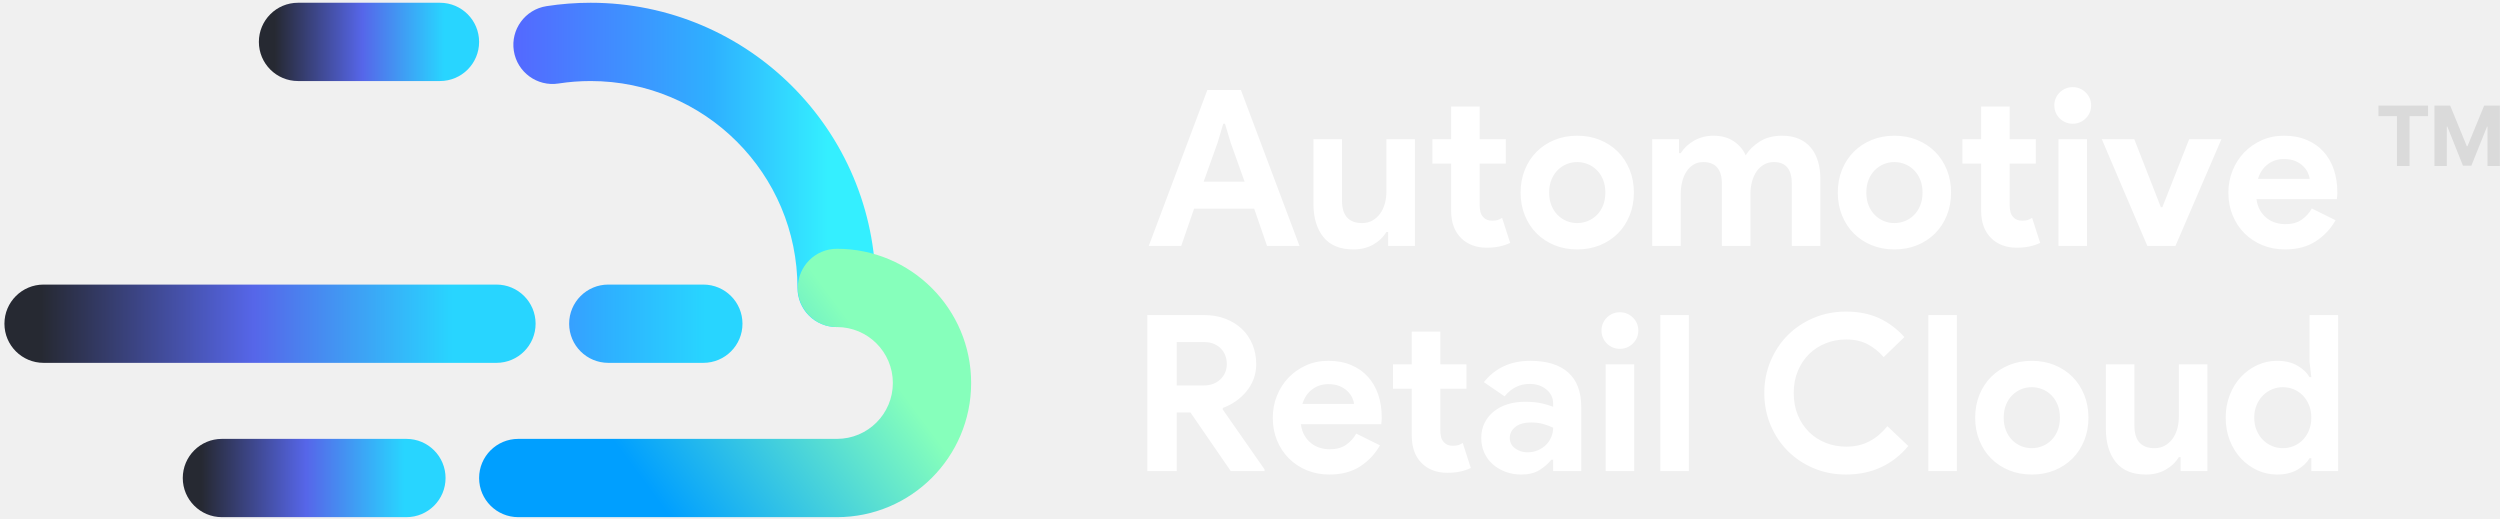
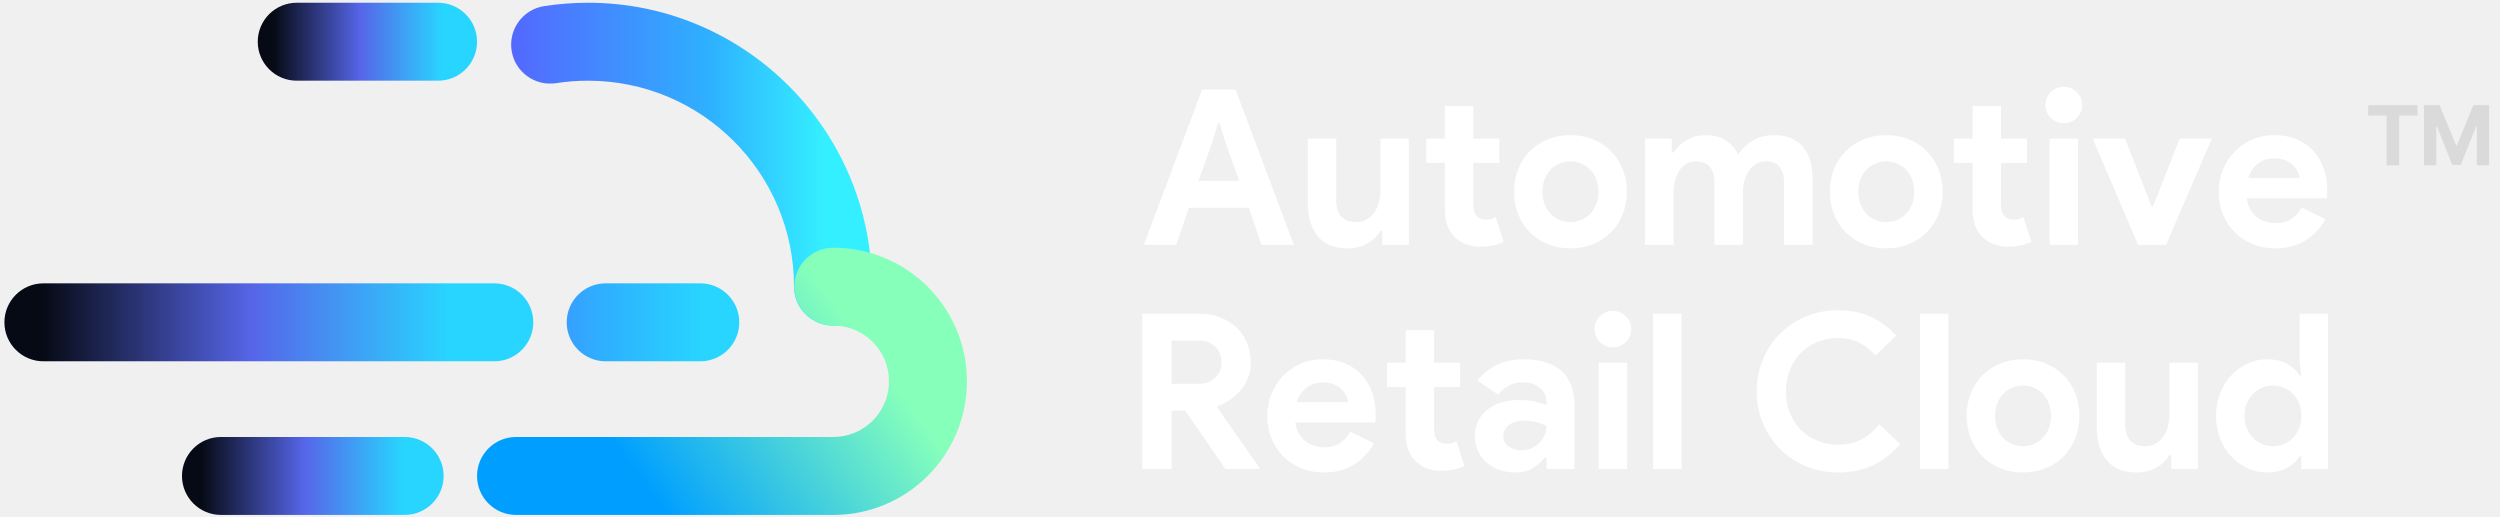
- <svg xmlns="http://www.w3.org/2000/svg" width="241px" height="50px" viewBox="0 0 241 50" version="1.1">
+ <svg xmlns="http://www.w3.org/2000/svg" width="213px" height="44px" viewBox="0 0 213 44" version="1.1">
  <defs>
    <linearGradient x1="0%" y1="66.93%" x2="86.882%" y2="66.93%" id="linearGradient-1">
      <stop stop-color="#5468FF" offset="0%" />
      <stop stop-color="#2EB0FF" offset="63.022%" />
      <stop stop-color="#34EFFF" offset="100%" />
    </linearGradient>
    <linearGradient x1="80.131%" y1="39.08%" x2="23.467%" y2="62.061%" id="linearGradient-2">
      <stop stop-color="#86FFBB" offset="0%" />
      <stop stop-color="#009FFF" offset="100%" />
    </linearGradient>
    <linearGradient x1="-75.203%" y1="66.93%" x2="78.607%" y2="66.93%" id="linearGradient-3">
      <stop stop-color="#5468FF" offset="0%" />
      <stop stop-color="#2EB0FF" offset="63.022%" />
      <stop stop-color="#28D5FF" offset="100%" />
    </linearGradient>
    <linearGradient x1="84.234%" y1="50%" x2="7.037%" y2="50%" id="linearGradient-4">
      <stop stop-color="#28D5FF" offset="0%" />
      <stop stop-color="#5666E9" offset="48.211%" />
-       <stop stop-color="#262932" offset="100%" />
+       <stop stop-color="#060A14" offset="100%" />
    </linearGradient>
    <linearGradient x1="84.234%" y1="50%" x2="7.037%" y2="50%" id="linearGradient-5">
      <stop stop-color="#28D5FF" offset="0%" />
      <stop stop-color="#5666E9" offset="48.211%" />
-       <stop stop-color="#262932" offset="100%" />
+       <stop stop-color="#060A14" offset="100%" />
    </linearGradient>
    <linearGradient x1="84.234%" y1="50%" x2="7.037%" y2="50%" id="linearGradient-6">
      <stop stop-color="#28D5FF" offset="0%" />
      <stop stop-color="#5666E9" offset="48.211%" />
-       <stop stop-color="#262932" offset="100%" />
+       <stop stop-color="#060A14" offset="100%" />
    </linearGradient>
  </defs>
  <g id="2020-Final" stroke="none" stroke-width="1" fill="none" fill-rule="evenodd">
-     <g id="NADA-2020_Micro-site" transform="translate(-1303, -48)">
-       <g id="On-light-background" transform="translate(1303, 48)">
+     <g id="NADA-2020_Micro-site-2" transform="translate(-941, -770)">
+       <g id="On-light-background" transform="translate(941, 770)">
        <g id="Group-2">
-           <path d="M128.051,34.783 C128.877,34.783 129.612,34.919 130.256,35.193 C130.9,35.466 131.439,35.843 131.873,36.327 C132.307,36.81 132.636,37.38 132.86,38.038 C133.084,38.696 133.196,39.41 133.196,40.18 L133.196,40.432 C133.182,40.516 133.175,40.593 133.175,40.663 C133.161,40.733 133.154,40.81 133.154,40.894 L125.405,40.894 C125.461,41.314 125.576,41.674 125.751,41.975 C125.927,42.277 126.143,42.528 126.403,42.731 C126.662,42.935 126.945,43.081 127.253,43.172 C127.561,43.264 127.876,43.309 128.198,43.309 C128.828,43.309 129.349,43.166 129.762,42.879 C130.176,42.591 130.501,42.231 130.739,41.797 L133.028,42.931 C132.552,43.771 131.912,44.45 131.107,44.968 C130.301,45.486 129.318,45.745 128.156,45.745 C127.372,45.745 126.648,45.609 125.983,45.336 C125.317,45.062 124.74,44.681 124.25,44.191 C123.76,43.701 123.379,43.124 123.106,42.459 C122.832,41.793 122.696,41.062 122.696,40.264 C122.696,39.522 122.829,38.819 123.095,38.154 C123.361,37.488 123.732,36.908 124.208,36.41 C124.684,35.913 125.247,35.518 125.898,35.224 C126.55,34.93 127.267,34.783 128.051,34.783 Z M225.393,30.373 L225.393,45.409 L222.81,45.409 L222.81,44.17 L222.642,44.17 C222.39,44.604 221.998,44.975 221.466,45.283 C220.934,45.591 220.276,45.745 219.492,45.745 C218.834,45.745 218.208,45.609 217.613,45.336 C217.017,45.062 216.493,44.685 216.037,44.202 C215.582,43.718 215.222,43.141 214.956,42.469 C214.69,41.797 214.557,41.062 214.557,40.264 C214.557,39.466 214.69,38.731 214.956,38.059 C215.222,37.387 215.582,36.81 216.037,36.327 C216.493,35.843 217.017,35.466 217.613,35.193 C218.208,34.919 218.834,34.783 219.492,34.783 C220.276,34.783 220.934,34.937 221.466,35.245 C221.998,35.553 222.39,35.924 222.642,36.358 L222.81,36.358 L222.642,34.888 L222.642,30.373 L225.393,30.373 Z M205.758,35.119 L205.758,41.02 C205.758,41.762 205.922,42.311 206.251,42.669 C206.581,43.026 207.06,43.204 207.69,43.204 C208.068,43.204 208.4,43.124 208.688,42.962 C208.975,42.801 209.219,42.585 209.423,42.312 C209.626,42.038 209.779,41.717 209.885,41.346 C209.99,40.974 210.042,40.579 210.042,40.159 L210.042,35.119 L212.793,35.119 L212.793,45.409 L210.21,45.409 L210.21,44.065 L210.042,44.065 C209.72,44.583 209.286,44.992 208.74,45.294 C208.194,45.595 207.571,45.745 206.871,45.745 C205.569,45.745 204.6,45.346 203.963,44.548 C203.325,43.75 203.007,42.686 203.007,41.356 L203.007,35.119 L205.758,35.119 Z M195.867,34.783 C196.665,34.783 197.396,34.919 198.061,35.193 C198.727,35.466 199.3,35.843 199.784,36.327 C200.267,36.81 200.644,37.387 200.917,38.059 C201.191,38.731 201.327,39.466 201.327,40.264 C201.327,41.062 201.191,41.797 200.917,42.469 C200.644,43.141 200.267,43.718 199.784,44.202 C199.3,44.685 198.727,45.062 198.061,45.336 C197.396,45.609 196.665,45.745 195.867,45.745 C195.069,45.745 194.338,45.609 193.673,45.336 C193.007,45.062 192.434,44.685 191.951,44.202 C191.467,43.718 191.09,43.141 190.816,42.469 C190.543,41.797 190.407,41.062 190.407,40.264 C190.407,39.466 190.543,38.731 190.816,38.059 C191.09,37.387 191.467,36.81 191.951,36.327 C192.434,35.843 193.007,35.466 193.673,35.193 C194.338,34.919 195.069,34.783 195.867,34.783 Z M177.954,30.037 C179.158,30.037 180.218,30.247 181.136,30.667 C182.053,31.087 182.868,31.696 183.582,32.494 L181.587,34.426 C181.139,33.908 180.625,33.495 180.043,33.187 C179.462,32.879 178.773,32.725 177.975,32.725 C177.275,32.725 176.617,32.847 176.001,33.093 C175.385,33.338 174.85,33.684 174.394,34.132 C173.939,34.58 173.579,35.122 173.313,35.76 C173.047,36.397 172.914,37.107 172.914,37.891 C172.914,38.675 173.047,39.385 173.313,40.023 C173.579,40.66 173.939,41.202 174.394,41.65 C174.85,42.098 175.385,42.444 176.001,42.69 C176.617,42.935 177.275,43.057 177.975,43.057 C178.815,43.057 179.56,42.886 180.212,42.542 C180.863,42.199 181.44,41.713 181.944,41.083 L183.96,42.994 C183.218,43.89 182.343,44.572 181.335,45.041 C180.327,45.511 179.2,45.745 177.954,45.745 C176.834,45.745 175.795,45.542 174.835,45.136 C173.876,44.73 173.047,44.177 172.347,43.477 C171.647,42.777 171.094,41.948 170.688,40.989 C170.282,40.029 170.079,38.997 170.079,37.891 C170.079,36.785 170.282,35.753 170.688,34.794 C171.094,33.834 171.647,33.005 172.347,32.305 C173.047,31.605 173.876,31.052 174.835,30.646 C175.795,30.24 176.834,30.037 177.954,30.037 Z M147.518,34.783 C149.114,34.783 150.332,35.157 151.172,35.907 C152.012,36.656 152.432,37.765 152.432,39.235 L152.432,45.409 L149.723,45.409 L149.723,44.317 L149.555,44.317 C149.233,44.709 148.845,45.045 148.389,45.325 C147.934,45.605 147.35,45.745 146.636,45.745 C146.104,45.745 145.604,45.658 145.135,45.483 C144.665,45.307 144.256,45.066 143.906,44.758 C143.556,44.45 143.283,44.079 143.087,43.645 C142.891,43.211 142.793,42.735 142.793,42.217 C142.793,41.685 142.898,41.206 143.108,40.779 C143.318,40.351 143.612,39.984 143.99,39.676 C144.368,39.368 144.812,39.134 145.323,38.972 C145.835,38.811 146.391,38.731 146.993,38.731 C147.665,38.731 148.218,38.783 148.652,38.889 C149.086,38.994 149.443,39.102 149.723,39.214 L149.723,38.899 C149.723,38.353 149.506,37.902 149.072,37.544 C148.638,37.187 148.099,37.009 147.455,37.009 C146.503,37.009 145.698,37.408 145.04,38.206 L143.045,36.841 C144.137,35.469 145.628,34.783 147.518,34.783 Z M138.845,31.969 L138.845,35.119 L141.365,35.119 L141.365,37.471 L138.845,37.471 L138.845,41.461 C138.845,41.699 138.869,41.919 138.918,42.123 C138.968,42.326 139.062,42.497 139.202,42.637 C139.398,42.861 139.678,42.973 140.042,42.973 C140.28,42.973 140.469,42.949 140.609,42.9 C140.749,42.85 140.882,42.784 141.008,42.7 L141.785,45.115 C141.463,45.269 141.117,45.384 140.745,45.462 C140.374,45.539 139.965,45.577 139.517,45.577 C138.999,45.577 138.534,45.497 138.12,45.336 C137.707,45.174 137.361,44.954 137.081,44.674 C136.423,44.044 136.094,43.148 136.094,41.986 L136.094,37.471 L134.288,37.471 L134.288,35.119 L136.094,35.119 L136.094,31.969 L138.845,31.969 Z M188.643,30.373 L188.643,45.409 L185.892,45.409 L185.892,30.373 L188.643,30.373 Z M162.806,30.373 L162.806,45.409 L160.055,45.409 L160.055,30.373 L162.806,30.373 Z M157.535,35.119 L157.535,45.409 L154.784,45.409 L154.784,35.119 L157.535,35.119 Z M116.081,30.373 C116.837,30.373 117.523,30.492 118.139,30.73 C118.755,30.968 119.283,31.297 119.725,31.717 C120.166,32.137 120.505,32.637 120.743,33.218 C120.981,33.8 121.1,34.433 121.1,35.119 C121.1,35.623 121.016,36.095 120.848,36.536 C120.68,36.978 120.449,37.376 120.155,37.733 C119.861,38.091 119.518,38.405 119.126,38.678 C118.734,38.952 118.321,39.165 117.887,39.319 L117.866,39.466 L121.898,45.241 L121.898,45.409 L118.643,45.409 L114.758,39.76 L113.435,39.76 L113.435,45.409 L110.6,45.409 L110.6,30.373 L116.081,30.373 Z M147.602,40.726 C146.944,40.726 146.437,40.869 146.079,41.157 C145.722,41.444 145.544,41.797 145.544,42.217 C145.544,42.637 145.715,42.973 146.059,43.225 C146.402,43.477 146.797,43.603 147.245,43.603 C147.609,43.603 147.945,43.537 148.253,43.404 C148.561,43.27 148.823,43.096 149.041,42.879 C149.258,42.661 149.425,42.41 149.544,42.123 C149.664,41.835 149.723,41.538 149.723,41.23 C149.401,41.076 149.069,40.954 148.726,40.862 C148.382,40.771 148.008,40.726 147.602,40.726 Z M220.059,37.324 C219.695,37.324 219.349,37.394 219.019,37.534 C218.69,37.674 218.4,37.87 218.148,38.122 C217.896,38.374 217.693,38.682 217.539,39.046 C217.385,39.41 217.308,39.816 217.308,40.264 C217.308,40.712 217.385,41.118 217.539,41.482 C217.693,41.846 217.896,42.154 218.148,42.406 C218.4,42.658 218.69,42.854 219.019,42.994 C219.349,43.134 219.695,43.204 220.059,43.204 C220.423,43.204 220.769,43.138 221.099,43.005 C221.428,42.871 221.718,42.679 221.97,42.427 C222.222,42.175 222.425,41.867 222.579,41.503 C222.733,41.139 222.81,40.726 222.81,40.264 C222.81,39.802 222.733,39.389 222.579,39.025 C222.425,38.661 222.222,38.353 221.97,38.101 C221.718,37.849 221.428,37.657 221.099,37.523 C220.769,37.39 220.423,37.324 220.059,37.324 Z M195.867,37.324 C195.503,37.324 195.16,37.39 194.838,37.523 C194.516,37.657 194.229,37.849 193.977,38.101 C193.725,38.353 193.526,38.661 193.379,39.025 C193.231,39.389 193.158,39.802 193.158,40.264 C193.158,40.726 193.231,41.139 193.379,41.503 C193.526,41.867 193.725,42.175 193.977,42.427 C194.229,42.679 194.516,42.871 194.838,43.005 C195.16,43.138 195.503,43.204 195.867,43.204 C196.217,43.204 196.556,43.138 196.886,43.005 C197.215,42.871 197.505,42.679 197.757,42.427 C198.009,42.175 198.208,41.867 198.356,41.503 C198.503,41.139 198.576,40.726 198.576,40.264 C198.576,39.802 198.503,39.389 198.356,39.025 C198.208,38.661 198.009,38.353 197.757,38.101 C197.505,37.849 197.215,37.657 196.886,37.523 C196.556,37.39 196.217,37.324 195.867,37.324 Z M128.051,37.03 C127.463,37.03 126.945,37.198 126.497,37.534 C126.049,37.87 125.734,38.339 125.552,38.941 L130.529,38.941 C130.515,38.759 130.456,38.556 130.351,38.332 C130.245,38.108 130.092,37.898 129.888,37.702 C129.685,37.506 129.434,37.345 129.132,37.219 C128.831,37.093 128.471,37.03 128.051,37.03 Z M116.102,32.977 L113.435,32.977 L113.435,37.156 L116.06,37.156 C116.704,37.156 117.232,36.96 117.645,36.568 C118.059,36.176 118.265,35.679 118.265,35.077 C118.265,34.811 118.219,34.552 118.129,34.3 C118.037,34.048 117.901,33.824 117.719,33.628 C117.537,33.432 117.31,33.275 117.037,33.156 C116.763,33.036 116.452,32.977 116.102,32.977 Z M156.149,30.1 C156.639,30.1 157.059,30.271 157.409,30.614 C157.759,30.958 157.934,31.374 157.934,31.864 C157.934,32.354 157.759,32.77 157.409,33.114 C157.059,33.457 156.639,33.628 156.149,33.628 C155.911,33.628 155.684,33.583 155.466,33.492 C155.249,33.4 155.061,33.275 154.899,33.114 C154.738,32.952 154.613,32.767 154.522,32.557 C154.43,32.347 154.385,32.116 154.385,31.864 C154.385,31.612 154.43,31.381 154.522,31.171 C154.613,30.961 154.738,30.776 154.899,30.614 C155.061,30.453 155.249,30.328 155.466,30.236 C155.684,30.145 155.911,30.1 156.149,30.1 Z M220.171,13.083 C220.997,13.083 221.732,13.219 222.376,13.492 C223.02,13.766 223.559,14.143 223.993,14.627 C224.427,15.11 224.756,15.68 224.98,16.338 C225.204,16.996 225.316,17.71 225.316,18.48 L225.316,18.732 C225.302,18.816 225.295,18.893 225.295,18.963 C225.281,19.033 225.274,19.11 225.274,19.194 L217.525,19.194 C217.581,19.614 217.696,19.974 217.871,20.276 C218.047,20.577 218.263,20.828 218.523,21.032 C218.782,21.235 219.065,21.381 219.373,21.473 C219.681,21.564 219.996,21.609 220.318,21.609 C220.948,21.609 221.469,21.466 221.882,21.178 C222.296,20.891 222.621,20.531 222.859,20.097 L225.148,21.231 C224.672,22.071 224.032,22.75 223.226,23.268 C222.421,23.786 221.438,24.045 220.276,24.045 C219.492,24.045 218.768,23.909 218.102,23.636 C217.437,23.362 216.86,22.981 216.37,22.491 C215.88,22.001 215.499,21.424 215.226,20.759 C214.952,20.093 214.816,19.362 214.816,18.564 C214.816,17.822 214.949,17.119 215.215,16.453 C215.481,15.788 215.852,15.208 216.328,14.71 C216.804,14.213 217.367,13.818 218.018,13.524 C218.67,13.23 219.387,13.083 220.171,13.083 Z M182.623,13.083 C183.421,13.083 184.152,13.219 184.817,13.492 C185.483,13.766 186.056,14.143 186.54,14.627 C187.023,15.11 187.4,15.687 187.673,16.359 C187.947,17.031 188.083,17.766 188.083,18.564 C188.083,19.362 187.947,20.097 187.673,20.769 C187.4,21.441 187.023,22.018 186.54,22.502 C186.056,22.985 185.483,23.362 184.817,23.636 C184.152,23.909 183.421,24.045 182.623,24.045 C181.825,24.045 181.094,23.909 180.429,23.636 C179.763,23.362 179.19,22.985 178.707,22.502 C178.223,22.018 177.846,21.441 177.572,20.769 C177.299,20.097 177.163,19.362 177.163,18.564 C177.163,17.766 177.299,17.031 177.572,16.359 C177.846,15.687 178.223,15.11 178.707,14.627 C179.19,14.143 179.763,13.766 180.429,13.492 C181.094,13.219 181.825,13.083 182.623,13.083 Z M152.047,13.083 C152.845,13.083 153.576,13.219 154.242,13.492 C154.907,13.766 155.48,14.143 155.964,14.627 C156.447,15.11 156.824,15.687 157.097,16.359 C157.371,17.031 157.507,17.766 157.507,18.564 C157.507,19.362 157.371,20.097 157.097,20.769 C156.824,21.441 156.447,22.018 155.964,22.502 C155.48,22.985 154.907,23.362 154.242,23.636 C153.576,23.909 152.845,24.045 152.047,24.045 C151.249,24.045 150.518,23.909 149.852,23.636 C149.187,23.362 148.614,22.985 148.131,22.502 C147.647,22.018 147.27,21.441 146.996,20.769 C146.723,20.097 146.587,19.362 146.587,18.564 C146.587,17.766 146.723,17.031 146.996,16.359 C147.27,15.687 147.647,15.11 148.131,14.627 C148.614,14.143 149.187,13.766 149.852,13.492 C150.518,13.219 151.249,13.083 152.047,13.083 Z M129.367,13.419 L129.367,19.32 C129.367,20.062 129.531,20.611 129.861,20.968 C130.19,21.326 130.669,21.504 131.299,21.504 C131.677,21.504 132.009,21.424 132.297,21.262 C132.584,21.101 132.828,20.885 133.031,20.611 C133.235,20.338 133.388,20.017 133.494,19.645 C133.599,19.274 133.651,18.879 133.651,18.459 L133.651,13.419 L136.402,13.419 L136.402,23.709 L133.819,23.709 L133.819,22.365 L133.651,22.365 C133.329,22.883 132.895,23.292 132.349,23.593 C131.803,23.895 131.18,24.045 130.48,24.045 C129.178,24.045 128.209,23.646 127.572,22.848 C126.934,22.05 126.616,20.986 126.616,19.656 L126.616,13.419 L129.367,13.419 Z M193.732,10.269 L193.732,13.419 L196.252,13.419 L196.252,15.771 L193.732,15.771 L193.732,19.761 C193.732,19.999 193.756,20.219 193.805,20.422 C193.855,20.626 193.949,20.797 194.089,20.937 C194.285,21.161 194.565,21.273 194.929,21.273 C195.167,21.273 195.356,21.249 195.496,21.2 C195.636,21.15 195.769,21.084 195.895,21 L196.672,23.415 C196.35,23.569 196.004,23.684 195.632,23.762 C195.261,23.839 194.852,23.877 194.404,23.877 C193.886,23.877 193.421,23.797 193.007,23.636 C192.594,23.474 192.248,23.254 191.968,22.974 C191.31,22.344 190.981,21.448 190.981,20.286 L190.981,15.771 L189.175,15.771 L189.175,13.419 L190.981,13.419 L190.981,10.269 L193.732,10.269 Z M142.639,10.269 L142.639,13.419 L145.159,13.419 L145.159,15.771 L142.639,15.771 L142.639,19.761 C142.639,19.999 142.663,20.219 142.713,20.422 C142.762,20.626 142.856,20.797 142.996,20.937 C143.192,21.161 143.472,21.273 143.836,21.273 C144.074,21.273 144.263,21.249 144.403,21.2 C144.543,21.15 144.676,21.084 144.802,21 L145.579,23.415 C145.257,23.569 144.911,23.684 144.54,23.762 C144.168,23.839 143.759,23.877 143.311,23.877 C142.793,23.877 142.328,23.797 141.915,23.636 C141.501,23.474 141.155,23.254 140.875,22.974 C140.217,22.344 139.888,21.448 139.888,20.286 L139.888,15.771 L138.082,15.771 L138.082,13.419 L139.888,13.419 L139.888,10.269 L142.639,10.269 Z M205.744,13.419 L208.306,19.971 L208.453,19.971 L211.036,13.419 L214.144,13.419 L209.713,23.709 L207.004,23.709 L202.615,13.419 L205.744,13.419 Z M201.187,13.419 L201.187,23.709 L198.436,23.709 L198.436,13.419 L201.187,13.419 Z M171.787,13.083 C172.417,13.083 172.963,13.184 173.425,13.387 C173.887,13.591 174.268,13.874 174.57,14.238 C174.871,14.602 175.098,15.039 175.252,15.55 C175.406,16.062 175.483,16.618 175.483,17.22 L175.483,23.709 L172.732,23.709 L172.732,17.724 C172.732,16.324 172.158,15.624 171.01,15.624 C170.646,15.624 170.324,15.704 170.044,15.866 C169.764,16.027 169.53,16.243 169.34,16.517 C169.151,16.79 169.005,17.115 168.899,17.493 C168.794,17.871 168.742,18.277 168.742,18.711 L168.742,23.709 L165.991,23.709 L165.991,17.724 C165.991,16.324 165.389,15.624 164.185,15.624 C163.835,15.624 163.527,15.704 163.261,15.866 C162.995,16.027 162.771,16.243 162.589,16.517 C162.407,16.79 162.267,17.115 162.169,17.493 C162.071,17.871 162.022,18.277 162.022,18.711 L162.022,23.709 L159.271,23.709 L159.271,13.419 L161.854,13.419 L161.854,14.763 L162.022,14.763 C162.344,14.259 162.781,13.853 163.334,13.545 C163.888,13.237 164.5,13.083 165.172,13.083 C165.956,13.083 166.614,13.265 167.146,13.629 C167.678,13.993 168.056,14.441 168.28,14.973 C168.602,14.455 169.057,14.011 169.645,13.639 C170.233,13.268 170.947,13.083 171.787,13.083 Z M119.623,8.673 L125.272,23.709 L122.143,23.709 L120.904,20.118 L115.108,20.118 L113.869,23.709 L110.74,23.709 L116.389,8.673 L119.623,8.673 Z M182.623,15.624 C182.259,15.624 181.916,15.69 181.594,15.823 C181.272,15.957 180.985,16.149 180.733,16.401 C180.481,16.653 180.282,16.961 180.135,17.325 C179.987,17.689 179.914,18.102 179.914,18.564 C179.914,19.026 179.987,19.439 180.135,19.803 C180.282,20.167 180.481,20.475 180.733,20.727 C180.985,20.979 181.272,21.171 181.594,21.305 C181.916,21.438 182.259,21.504 182.623,21.504 C182.973,21.504 183.312,21.438 183.642,21.305 C183.971,21.171 184.261,20.979 184.513,20.727 C184.765,20.475 184.964,20.167 185.112,19.803 C185.259,19.439 185.332,19.026 185.332,18.564 C185.332,18.102 185.259,17.689 185.112,17.325 C184.964,16.961 184.765,16.653 184.513,16.401 C184.261,16.149 183.971,15.957 183.642,15.823 C183.312,15.69 182.973,15.624 182.623,15.624 Z M152.047,15.624 C151.683,15.624 151.34,15.69 151.018,15.823 C150.696,15.957 150.409,16.149 150.157,16.401 C149.905,16.653 149.706,16.961 149.559,17.325 C149.411,17.689 149.338,18.102 149.338,18.564 C149.338,19.026 149.411,19.439 149.559,19.803 C149.706,20.167 149.905,20.475 150.157,20.727 C150.409,20.979 150.696,21.171 151.018,21.305 C151.34,21.438 151.683,21.504 152.047,21.504 C152.397,21.504 152.736,21.438 153.065,21.305 C153.395,21.171 153.685,20.979 153.937,20.727 C154.189,20.475 154.388,20.167 154.536,19.803 C154.683,19.439 154.756,19.026 154.756,18.564 C154.756,18.102 154.683,17.689 154.536,17.325 C154.388,16.961 154.189,16.653 153.937,16.401 C153.685,16.149 153.395,15.957 153.065,15.823 C152.736,15.69 152.397,15.624 152.047,15.624 Z M118.09,11.928 L117.922,11.928 L117.376,13.755 L116.032,17.514 L119.98,17.514 L118.636,13.755 L118.09,11.928 Z M220.171,15.33 C219.583,15.33 219.065,15.498 218.617,15.834 C218.169,16.17 217.854,16.639 217.672,17.241 L222.649,17.241 C222.635,17.059 222.576,16.856 222.47,16.632 C222.365,16.408 222.212,16.198 222.008,16.002 C221.805,15.806 221.554,15.645 221.252,15.519 C220.951,15.393 220.591,15.33 220.171,15.33 Z M199.801,8.4 C200.291,8.4 200.711,8.571 201.061,8.915 C201.411,9.258 201.586,9.674 201.586,10.164 C201.586,10.654 201.411,11.07 201.061,11.414 C200.711,11.757 200.291,11.928 199.801,11.928 C199.563,11.928 199.336,11.883 199.119,11.791 C198.901,11.7 198.713,11.575 198.552,11.414 C198.39,11.252 198.264,11.067 198.173,10.857 C198.083,10.647 198.037,10.416 198.037,10.164 C198.037,9.912 198.083,9.681 198.173,9.471 C198.264,9.261 198.39,9.076 198.552,8.915 C198.713,8.753 198.901,8.628 199.119,8.537 C199.336,8.445 199.563,8.4 199.801,8.4 Z" id="Combined-Shape" fill="#FFFFFF" fill-rule="nonzero" />
-           <path d="M232.281,16 L232.281,11.196 L234.062,11.196 L234.062,10.182 L229.284,10.182 L229.284,11.196 L231.065,11.196 L231.065,16 L232.281,16 Z M235.874,16 L235.874,12.199 L235.922,12.199 L237.428,15.972 L238.241,15.972 L239.746,12.213 L239.794,12.213 L239.794,16 L240.988,16 L240.988,10.182 L239.471,10.182 L237.868,14.091 L237.8,14.091 L236.198,10.182 L234.681,10.182 L234.681,16 L235.874,16 Z" id="TM" fill="#DADADA" fill-rule="nonzero" />
+           <path d="M112.685,30.609 C113.412,30.609 114.059,30.729 114.625,30.969 C115.192,31.21 115.666,31.542 116.048,31.967 C116.43,32.392 116.72,32.894 116.917,33.473 C117.114,34.052 117.212,34.681 117.212,35.358 L117.212,35.58 C117.2,35.654 117.194,35.722 117.194,35.783 C117.182,35.845 117.176,35.913 117.176,35.987 L110.356,35.987 C110.406,36.356 110.507,36.674 110.661,36.938 C110.815,37.203 111.006,37.425 111.234,37.604 C111.462,37.782 111.712,37.912 111.983,37.992 C112.254,38.072 112.531,38.112 112.814,38.112 C113.369,38.112 113.828,37.986 114.191,37.733 C114.554,37.481 114.841,37.163 115.05,36.781 L117.065,37.779 C116.646,38.518 116.082,39.116 115.374,39.572 C114.665,40.028 113.8,40.256 112.777,40.256 C112.087,40.256 111.45,40.135 110.865,39.895 C110.279,39.655 109.771,39.319 109.34,38.888 C108.909,38.457 108.573,37.949 108.333,37.363 C108.093,36.778 107.972,36.135 107.972,35.432 C107.972,34.779 108.09,34.16 108.324,33.575 C108.558,32.99 108.884,32.479 109.303,32.041 C109.722,31.604 110.218,31.256 110.791,30.997 C111.364,30.738 111.995,30.609 112.685,30.609 Z M198.346,26.728 L198.346,39.96 L196.073,39.96 L196.073,38.87 L195.925,38.87 C195.703,39.252 195.358,39.578 194.89,39.849 C194.422,40.12 193.843,40.256 193.153,40.256 C192.574,40.256 192.023,40.135 191.499,39.895 C190.975,39.655 190.513,39.322 190.113,38.897 C189.713,38.472 189.395,37.964 189.161,37.373 C188.927,36.781 188.81,36.135 188.81,35.432 C188.81,34.73 188.927,34.083 189.161,33.492 C189.395,32.901 189.713,32.392 190.113,31.967 C190.513,31.542 190.975,31.21 191.499,30.969 C192.023,30.729 192.574,30.609 193.153,30.609 C193.843,30.609 194.422,30.745 194.89,31.016 C195.358,31.287 195.703,31.613 195.925,31.995 L196.073,31.995 L195.925,30.701 L195.925,26.728 L198.346,26.728 Z M181.067,30.905 L181.067,36.098 C181.067,36.751 181.212,37.234 181.501,37.548 C181.791,37.862 182.213,38.02 182.767,38.02 C183.1,38.02 183.392,37.949 183.645,37.807 C183.898,37.665 184.113,37.474 184.292,37.234 C184.47,36.994 184.606,36.711 184.698,36.384 C184.791,36.058 184.837,35.71 184.837,35.34 L184.837,30.905 L187.258,30.905 L187.258,39.96 L184.985,39.96 L184.985,38.777 L184.837,38.777 C184.554,39.233 184.172,39.593 183.691,39.858 C183.211,40.123 182.662,40.256 182.046,40.256 C180.901,40.256 180.048,39.904 179.487,39.202 C178.926,38.5 178.646,37.564 178.646,36.393 L178.646,30.905 L181.067,30.905 Z M172.363,30.609 C173.065,30.609 173.709,30.729 174.294,30.969 C174.879,31.21 175.384,31.542 175.809,31.967 C176.235,32.392 176.567,32.901 176.807,33.492 C177.048,34.083 177.168,34.73 177.168,35.432 C177.168,36.135 177.048,36.781 176.807,37.373 C176.567,37.964 176.235,38.472 175.809,38.897 C175.384,39.322 174.879,39.655 174.294,39.895 C173.709,40.135 173.065,40.256 172.363,40.256 C171.661,40.256 171.017,40.135 170.432,39.895 C169.847,39.655 169.341,39.322 168.916,38.897 C168.491,38.472 168.159,37.964 167.919,37.373 C167.678,36.781 167.558,36.135 167.558,35.432 C167.558,34.73 167.678,34.083 167.919,33.492 C168.159,32.901 168.491,32.392 168.916,31.967 C169.341,31.542 169.847,31.21 170.432,30.969 C171.017,30.729 171.661,30.609 172.363,30.609 Z M156.6,26.433 C157.659,26.433 158.592,26.617 159.399,26.987 C160.206,27.357 160.924,27.892 161.552,28.595 L159.797,30.295 C159.402,29.839 158.95,29.476 158.438,29.205 C157.927,28.934 157.32,28.798 156.618,28.798 C156.002,28.798 155.423,28.906 154.881,29.121 C154.339,29.337 153.868,29.642 153.467,30.036 C153.067,30.43 152.75,30.908 152.515,31.468 C152.281,32.029 152.164,32.654 152.164,33.344 C152.164,34.034 152.281,34.659 152.515,35.22 C152.75,35.78 153.067,36.258 153.467,36.652 C153.868,37.046 154.339,37.351 154.881,37.567 C155.423,37.782 156.002,37.89 156.618,37.89 C157.357,37.89 158.013,37.739 158.586,37.437 C159.159,37.136 159.667,36.707 160.111,36.153 L161.885,37.835 C161.232,38.623 160.462,39.224 159.575,39.637 C158.688,40.049 157.696,40.256 156.6,40.256 C155.614,40.256 154.699,40.077 153.855,39.72 C153.011,39.362 152.281,38.876 151.665,38.26 C151.049,37.644 150.563,36.914 150.205,36.07 C149.848,35.226 149.67,34.317 149.67,33.344 C149.67,32.371 149.848,31.462 150.205,30.618 C150.563,29.774 151.049,29.044 151.665,28.428 C152.281,27.812 153.011,27.326 153.855,26.968 C154.699,26.611 155.614,26.433 156.6,26.433 Z M129.816,30.609 C131.22,30.609 132.292,30.939 133.031,31.598 C133.771,32.257 134.14,33.233 134.14,34.527 L134.14,39.96 L131.756,39.96 L131.756,38.999 L131.608,38.999 C131.325,39.344 130.983,39.64 130.583,39.886 C130.182,40.132 129.668,40.256 129.04,40.256 C128.572,40.256 128.131,40.179 127.718,40.025 C127.306,39.871 126.945,39.658 126.637,39.387 C126.329,39.116 126.089,38.79 125.917,38.408 C125.744,38.026 125.658,37.607 125.658,37.151 C125.658,36.683 125.75,36.261 125.935,35.885 C126.12,35.509 126.379,35.186 126.711,34.915 C127.044,34.644 127.435,34.437 127.885,34.296 C128.334,34.154 128.824,34.083 129.354,34.083 C129.945,34.083 130.432,34.129 130.814,34.222 C131.196,34.314 131.51,34.41 131.756,34.508 L131.756,34.231 C131.756,33.751 131.565,33.353 131.183,33.039 C130.801,32.725 130.327,32.568 129.76,32.568 C128.923,32.568 128.214,32.919 127.635,33.621 L125.88,32.42 C126.841,31.213 128.153,30.609 129.816,30.609 Z M122.184,28.133 L122.184,30.905 L124.401,30.905 L124.401,32.974 L122.184,32.974 L122.184,36.486 C122.184,36.695 122.205,36.889 122.248,37.068 C122.291,37.246 122.375,37.397 122.498,37.521 C122.67,37.718 122.917,37.816 123.237,37.816 C123.446,37.816 123.613,37.795 123.736,37.752 C123.859,37.708 123.976,37.65 124.087,37.576 L124.771,39.701 C124.487,39.837 124.183,39.938 123.856,40.006 C123.53,40.074 123.169,40.108 122.775,40.108 C122.319,40.108 121.909,40.037 121.546,39.895 C121.183,39.754 120.878,39.56 120.631,39.313 C120.052,38.759 119.763,37.97 119.763,36.948 L119.763,32.974 L118.173,32.974 L118.173,30.905 L119.763,30.905 L119.763,28.133 L122.184,28.133 Z M166.006,26.728 L166.006,39.96 L163.585,39.96 L163.585,26.728 L166.006,26.728 Z M143.269,26.728 L143.269,39.96 L140.848,39.96 L140.848,26.728 L143.269,26.728 Z M138.631,30.905 L138.631,39.96 L136.21,39.96 L136.21,30.905 L138.631,30.905 Z M102.151,26.728 C102.817,26.728 103.42,26.833 103.962,27.042 C104.504,27.252 104.969,27.541 105.358,27.911 C105.746,28.281 106.044,28.721 106.254,29.232 C106.463,29.744 106.568,30.301 106.568,30.905 C106.568,31.348 106.494,31.764 106.346,32.152 C106.198,32.54 105.995,32.891 105.736,33.205 C105.478,33.52 105.176,33.797 104.831,34.037 C104.486,34.277 104.122,34.465 103.741,34.601 L103.722,34.73 L107.27,39.812 L107.27,39.96 L104.406,39.96 L100.987,34.989 L99.823,34.989 L99.823,39.96 L97.328,39.96 L97.328,26.728 L102.151,26.728 Z M129.89,35.839 C129.311,35.839 128.864,35.965 128.55,36.218 C128.236,36.47 128.079,36.781 128.079,37.151 C128.079,37.521 128.23,37.816 128.531,38.038 C128.833,38.26 129.181,38.371 129.576,38.371 C129.896,38.371 130.192,38.312 130.463,38.195 C130.734,38.078 130.965,37.924 131.156,37.733 C131.347,37.542 131.494,37.32 131.599,37.068 C131.704,36.815 131.756,36.553 131.756,36.282 C131.473,36.147 131.18,36.039 130.878,35.959 C130.577,35.879 130.247,35.839 129.89,35.839 Z M193.652,32.845 C193.332,32.845 193.027,32.907 192.737,33.03 C192.448,33.153 192.192,33.326 191.97,33.547 C191.748,33.769 191.57,34.04 191.434,34.36 C191.299,34.681 191.231,35.038 191.231,35.432 C191.231,35.827 191.299,36.184 191.434,36.504 C191.57,36.824 191.748,37.096 191.97,37.317 C192.192,37.539 192.448,37.712 192.737,37.835 C193.027,37.958 193.332,38.02 193.652,38.02 C193.972,38.02 194.277,37.961 194.567,37.844 C194.856,37.727 195.112,37.558 195.334,37.336 C195.555,37.114 195.734,36.843 195.87,36.523 C196.005,36.202 196.073,35.839 196.073,35.432 C196.073,35.026 196.005,34.662 195.87,34.342 C195.734,34.022 195.555,33.751 195.334,33.529 C195.112,33.307 194.856,33.138 194.567,33.021 C194.277,32.904 193.972,32.845 193.652,32.845 Z M172.363,32.845 C172.043,32.845 171.741,32.904 171.457,33.021 C171.174,33.138 170.922,33.307 170.7,33.529 C170.478,33.751 170.302,34.022 170.173,34.342 C170.044,34.662 169.979,35.026 169.979,35.432 C169.979,35.839 170.044,36.202 170.173,36.523 C170.302,36.843 170.478,37.114 170.7,37.336 C170.922,37.558 171.174,37.727 171.457,37.844 C171.741,37.961 172.043,38.02 172.363,38.02 C172.671,38.02 172.97,37.961 173.259,37.844 C173.549,37.727 173.804,37.558 174.026,37.336 C174.248,37.114 174.423,36.843 174.553,36.523 C174.682,36.202 174.747,35.839 174.747,35.432 C174.747,35.026 174.682,34.662 174.553,34.342 C174.423,34.022 174.248,33.751 174.026,33.529 C173.804,33.307 173.549,33.138 173.259,33.021 C172.97,32.904 172.671,32.845 172.363,32.845 Z M112.685,32.586 C112.167,32.586 111.712,32.734 111.317,33.03 C110.923,33.326 110.646,33.738 110.486,34.268 L114.866,34.268 C114.853,34.108 114.801,33.929 114.708,33.732 C114.616,33.535 114.481,33.35 114.302,33.178 C114.123,33.005 113.901,32.864 113.637,32.753 C113.372,32.642 113.054,32.586 112.685,32.586 Z M102.17,29.02 L99.823,29.02 L99.823,32.697 L102.133,32.697 C102.7,32.697 103.165,32.525 103.528,32.18 C103.891,31.835 104.073,31.398 104.073,30.868 C104.073,30.634 104.033,30.406 103.953,30.184 C103.873,29.962 103.753,29.765 103.593,29.593 C103.433,29.42 103.232,29.282 102.992,29.177 C102.752,29.072 102.478,29.02 102.17,29.02 Z M137.411,26.488 C137.842,26.488 138.212,26.639 138.52,26.941 C138.828,27.243 138.982,27.609 138.982,28.04 C138.982,28.472 138.828,28.838 138.52,29.14 C138.212,29.442 137.842,29.593 137.411,29.593 C137.202,29.593 137.001,29.553 136.811,29.473 C136.62,29.392 136.453,29.282 136.312,29.14 C136.17,28.998 136.059,28.835 135.979,28.65 C135.899,28.465 135.859,28.262 135.859,28.04 C135.859,27.819 135.899,27.615 135.979,27.43 C136.059,27.246 136.17,27.082 136.312,26.941 C136.453,26.799 136.62,26.688 136.811,26.608 C137.001,26.528 137.202,26.488 137.411,26.488 Z M193.75,11.513 C194.477,11.513 195.124,11.633 195.691,11.873 C196.258,12.114 196.732,12.446 197.114,12.871 C197.496,13.296 197.785,13.798 197.982,14.377 C198.18,14.956 198.278,15.585 198.278,16.262 L198.278,16.484 C198.266,16.558 198.26,16.626 198.26,16.687 C198.247,16.749 198.241,16.817 198.241,16.891 L191.422,16.891 C191.471,17.26 191.573,17.578 191.727,17.842 C191.881,18.107 192.072,18.329 192.3,18.508 C192.528,18.686 192.777,18.816 193.048,18.896 C193.319,18.976 193.596,19.016 193.88,19.016 C194.434,19.016 194.893,18.89 195.257,18.637 C195.62,18.385 195.906,18.067 196.116,17.685 L198.13,18.683 C197.711,19.422 197.148,20.02 196.439,20.476 C195.731,20.932 194.865,21.16 193.843,21.16 C193.153,21.16 192.515,21.039 191.93,20.799 C191.345,20.559 190.837,20.223 190.406,19.792 C189.974,19.361 189.639,18.853 189.398,18.267 C189.158,17.682 189.038,17.039 189.038,16.336 C189.038,15.683 189.155,15.064 189.389,14.479 C189.623,13.894 189.95,13.383 190.369,12.945 C190.788,12.508 191.283,12.16 191.856,11.901 C192.429,11.642 193.061,11.513 193.75,11.513 Z M160.708,11.513 C161.41,11.513 162.054,11.633 162.639,11.873 C163.225,12.114 163.73,12.446 164.155,12.871 C164.58,13.296 164.912,13.805 165.153,14.396 C165.393,14.987 165.513,15.634 165.513,16.336 C165.513,17.039 165.393,17.685 165.153,18.277 C164.912,18.868 164.58,19.376 164.155,19.801 C163.73,20.226 163.225,20.559 162.639,20.799 C162.054,21.039 161.41,21.16 160.708,21.16 C160.006,21.16 159.362,21.039 158.777,20.799 C158.192,20.559 157.687,20.226 157.262,19.801 C156.837,19.376 156.504,18.868 156.264,18.277 C156.024,17.685 155.903,17.039 155.903,16.336 C155.903,15.634 156.024,14.987 156.264,14.396 C156.504,13.805 156.837,13.296 157.262,12.871 C157.687,12.446 158.192,12.114 158.777,11.873 C159.362,11.633 160.006,11.513 160.708,11.513 Z M133.801,11.513 C134.504,11.513 135.147,11.633 135.733,11.873 C136.318,12.114 136.823,12.446 137.248,12.871 C137.673,13.296 138.006,13.805 138.246,14.396 C138.486,14.987 138.606,15.634 138.606,16.336 C138.606,17.039 138.486,17.685 138.246,18.277 C138.006,18.868 137.673,19.376 137.248,19.801 C136.823,20.226 136.318,20.559 135.733,20.799 C135.147,21.039 134.504,21.16 133.801,21.16 C133.099,21.16 132.455,21.039 131.87,20.799 C131.285,20.559 130.78,20.226 130.355,19.801 C129.93,19.376 129.597,18.868 129.357,18.277 C129.117,17.685 128.997,17.039 128.997,16.336 C128.997,15.634 129.117,14.987 129.357,14.396 C129.597,13.805 129.93,13.296 130.355,12.871 C130.78,12.446 131.285,12.114 131.87,11.873 C132.455,11.633 133.099,11.513 133.801,11.513 Z M113.843,11.809 L113.843,17.002 C113.843,17.655 113.988,18.138 114.277,18.452 C114.567,18.766 114.989,18.924 115.543,18.924 C115.876,18.924 116.168,18.853 116.421,18.711 C116.673,18.569 116.889,18.378 117.068,18.138 C117.246,17.898 117.382,17.615 117.474,17.288 C117.567,16.962 117.613,16.614 117.613,16.244 L117.613,11.809 L120.034,11.809 L120.034,20.864 L117.761,20.864 L117.761,19.681 L117.613,19.681 C117.33,20.137 116.948,20.497 116.467,20.762 C115.987,21.027 115.438,21.16 114.822,21.16 C113.677,21.16 112.823,20.808 112.263,20.106 C111.702,19.404 111.422,18.468 111.422,17.297 L111.422,11.809 L113.843,11.809 Z M170.484,9.037 L170.484,11.809 L172.702,11.809 L172.702,13.878 L170.484,13.878 L170.484,17.39 C170.484,17.599 170.506,17.793 170.549,17.972 C170.592,18.15 170.675,18.301 170.798,18.425 C170.971,18.622 171.217,18.72 171.538,18.72 C171.747,18.72 171.913,18.699 172.036,18.656 C172.16,18.612 172.277,18.554 172.388,18.48 L173.071,20.605 C172.788,20.741 172.483,20.842 172.157,20.91 C171.83,20.978 171.47,21.012 171.076,21.012 C170.62,21.012 170.21,20.941 169.847,20.799 C169.483,20.658 169.178,20.464 168.932,20.217 C168.353,19.663 168.063,18.874 168.063,17.852 L168.063,13.878 L166.474,13.878 L166.474,11.809 L168.063,11.809 L168.063,9.037 L170.484,9.037 Z M125.522,9.037 L125.522,11.809 L127.74,11.809 L127.74,13.878 L125.522,13.878 L125.522,17.39 C125.522,17.599 125.544,17.793 125.587,17.972 C125.63,18.15 125.713,18.301 125.836,18.425 C126.009,18.622 126.255,18.72 126.576,18.72 C126.785,18.72 126.951,18.699 127.075,18.656 C127.198,18.612 127.315,18.554 127.426,18.48 L128.11,20.605 C127.826,20.741 127.521,20.842 127.195,20.91 C126.868,20.978 126.508,21.012 126.114,21.012 C125.658,21.012 125.248,20.941 124.885,20.799 C124.521,20.658 124.216,20.464 123.97,20.217 C123.391,19.663 123.101,18.874 123.101,17.852 L123.101,13.878 L121.512,13.878 L121.512,11.809 L123.101,11.809 L123.101,9.037 L125.522,9.037 Z M181.055,11.809 L183.309,17.574 L183.439,17.574 L185.712,11.809 L188.447,11.809 L184.547,20.864 L182.164,20.864 L178.301,11.809 L181.055,11.809 Z M177.045,11.809 L177.045,20.864 L174.624,20.864 L174.624,11.809 L177.045,11.809 Z M151.173,11.513 C151.727,11.513 152.207,11.602 152.614,11.781 C153.021,11.96 153.356,12.209 153.621,12.529 C153.886,12.85 154.086,13.235 154.222,13.684 C154.357,14.134 154.425,14.624 154.425,15.154 L154.425,20.864 L152.004,20.864 L152.004,15.597 C152.004,14.365 151.499,13.749 150.489,13.749 C150.168,13.749 149.885,13.82 149.639,13.962 C149.392,14.103 149.186,14.294 149.02,14.535 C148.853,14.775 148.724,15.061 148.632,15.394 C148.539,15.726 148.493,16.084 148.493,16.466 L148.493,20.864 L146.072,20.864 L146.072,15.597 C146.072,14.365 145.542,13.749 144.483,13.749 C144.175,13.749 143.904,13.82 143.67,13.962 C143.436,14.103 143.238,14.294 143.078,14.535 C142.918,14.775 142.795,15.061 142.709,15.394 C142.622,15.726 142.579,16.084 142.579,16.466 L142.579,20.864 L140.158,20.864 L140.158,11.809 L142.432,11.809 L142.432,12.991 L142.579,12.991 C142.863,12.548 143.248,12.191 143.734,11.92 C144.221,11.649 144.76,11.513 145.351,11.513 C146.041,11.513 146.62,11.673 147.088,11.994 C147.557,12.314 147.889,12.708 148.086,13.176 C148.37,12.72 148.77,12.329 149.288,12.003 C149.805,11.676 150.433,11.513 151.173,11.513 Z M105.268,7.632 L110.239,20.864 L107.486,20.864 L106.396,17.704 L101.295,17.704 L100.205,20.864 L97.451,20.864 L102.422,7.632 L105.268,7.632 Z M160.708,13.749 C160.388,13.749 160.086,13.808 159.803,13.925 C159.519,14.042 159.267,14.211 159.045,14.433 C158.823,14.655 158.648,14.926 158.518,15.246 C158.389,15.566 158.324,15.93 158.324,16.336 C158.324,16.743 158.389,17.106 158.518,17.427 C158.648,17.747 158.823,18.018 159.045,18.24 C159.267,18.462 159.519,18.631 159.803,18.748 C160.086,18.865 160.388,18.924 160.708,18.924 C161.016,18.924 161.315,18.865 161.605,18.748 C161.894,18.631 162.15,18.462 162.371,18.24 C162.593,18.018 162.769,17.747 162.898,17.427 C163.027,17.106 163.092,16.743 163.092,16.336 C163.092,15.93 163.027,15.566 162.898,15.246 C162.769,14.926 162.593,14.655 162.371,14.433 C162.15,14.211 161.894,14.042 161.605,13.925 C161.315,13.808 161.016,13.749 160.708,13.749 Z M133.801,13.749 C133.481,13.749 133.179,13.808 132.896,13.925 C132.612,14.042 132.36,14.211 132.138,14.433 C131.916,14.655 131.741,14.926 131.611,15.246 C131.482,15.566 131.417,15.93 131.417,16.336 C131.417,16.743 131.482,17.106 131.611,17.427 C131.741,17.747 131.916,18.018 132.138,18.24 C132.36,18.462 132.612,18.631 132.896,18.748 C133.179,18.865 133.481,18.924 133.801,18.924 C134.109,18.924 134.408,18.865 134.698,18.748 C134.987,18.631 135.243,18.462 135.465,18.24 C135.686,18.018 135.862,17.747 135.991,17.427 C136.121,17.106 136.185,16.743 136.185,16.336 C136.185,15.93 136.121,15.566 135.991,15.246 C135.862,14.926 135.686,14.655 135.465,14.433 C135.243,14.211 134.987,14.042 134.698,13.925 C134.408,13.808 134.109,13.749 133.801,13.749 Z M103.919,10.497 L103.771,10.497 L103.291,12.104 L102.108,15.412 L105.582,15.412 L104.4,12.104 L103.919,10.497 Z M193.75,13.49 C193.233,13.49 192.777,13.638 192.383,13.934 C191.989,14.23 191.712,14.642 191.551,15.172 L195.931,15.172 C195.919,15.012 195.866,14.833 195.774,14.636 C195.682,14.439 195.546,14.254 195.367,14.082 C195.189,13.909 194.967,13.768 194.702,13.657 C194.437,13.546 194.12,13.49 193.75,13.49 Z M175.825,7.392 C176.256,7.392 176.626,7.543 176.934,7.845 C177.242,8.147 177.396,8.513 177.396,8.944 C177.396,9.376 177.242,9.742 176.934,10.044 C176.626,10.346 176.256,10.497 175.825,10.497 C175.615,10.497 175.415,10.457 175.224,10.377 C175.033,10.296 174.867,10.186 174.725,10.044 C174.584,9.902 174.473,9.739 174.393,9.554 C174.313,9.369 174.273,9.166 174.273,8.944 C174.273,8.723 174.313,8.519 174.393,8.334 C174.473,8.15 174.584,7.986 174.725,7.845 C174.867,7.703 175.033,7.592 175.224,7.512 C175.415,7.432 175.615,7.392 175.825,7.392 Z" id="Combined-Shape" fill="#FFFFFF" fill-rule="nonzero" />
+           <path d="M204.407,14.08 L204.407,9.852 L205.975,9.852 L205.975,8.96 L201.77,8.96 L201.77,9.852 L203.338,9.852 L203.338,14.08 L204.407,14.08 Z M207.569,14.08 L207.569,10.735 L207.612,10.735 L208.937,14.055 L209.652,14.055 L210.977,10.748 L211.019,10.748 L211.019,14.08 L212.069,14.08 L212.069,8.96 L210.734,8.96 L209.324,12.4 L209.264,12.4 L207.854,8.96 L206.519,8.96 L206.519,14.08 L207.569,14.08 Z" id="TM" fill="#DADADA" fill-rule="nonzero" />
          <g id="Group-17">
-             <path d="M84.421,27.755 C84.421,12.573 72.113,0.266 56.932,0.266 C55.499,0.266 54.08,0.376 52.682,0.593 C50.622,0.913 49.213,2.842 49.533,4.901 C49.853,6.96 51.781,8.37 53.84,8.05 C54.855,7.892 55.888,7.812 56.932,7.812 C67.946,7.812 76.875,16.741 76.875,27.755 C76.875,29.839 78.564,31.528 80.648,31.528 C82.731,31.528 84.421,29.839 84.421,27.755 Z" id="Path" fill="url(#linearGradient-1)" />
-             <path d="M49.959,49.854 L80.682,49.854 C87.826,49.854 93.618,44.062 93.618,36.918 C93.618,29.774 87.826,23.982 80.682,23.982 C78.598,23.982 76.909,25.671 76.909,27.755 C76.909,29.839 78.598,31.528 80.682,31.528 C83.659,31.528 86.072,33.941 86.072,36.918 C86.072,39.895 83.659,42.308 80.682,42.308 L49.959,42.308 C47.875,42.308 46.186,43.997 46.186,46.081 C46.186,48.165 47.875,49.854 49.959,49.854 Z" id="Path" fill="url(#linearGradient-2)" />
-             <path d="M58.639,34.979 L67.802,34.979 C69.886,34.979 71.575,33.29 71.575,31.206 C71.575,29.122 69.886,27.433 67.802,27.433 L58.639,27.433 C56.555,27.433 54.866,29.122 54.866,31.206 C54.866,33.29 56.555,34.979 58.639,34.979 Z" id="Path" fill="url(#linearGradient-3)" />
-             <path d="M21.392,49.854 L39.179,49.854 C41.263,49.854 42.952,48.165 42.952,46.081 C42.952,43.997 41.263,42.308 39.179,42.308 L21.392,42.308 C19.308,42.308 17.619,43.997 17.619,46.081 C17.619,48.165 19.308,49.854 21.392,49.854 Z" id="Path-Copy-4" fill="url(#linearGradient-4)" fill-rule="nonzero" />
-             <path d="M4.2,34.979 L47.859,34.979 C49.943,34.979 51.632,33.29 51.632,31.206 C51.632,29.122 49.943,27.433 47.859,27.433 L4.2,27.433 C2.116,27.433 0.427,29.122 0.427,31.206 C0.427,33.29 2.116,34.979 4.2,34.979 Z" id="Path-Copy-3" fill="url(#linearGradient-5)" fill-rule="nonzero" />
-             <path d="M28.728,7.812 L42.413,7.812 C44.497,7.812 46.186,6.123 46.186,4.039 C46.186,1.955 44.497,0.266 42.413,0.266 L28.728,0.266 C26.644,0.266 24.955,1.955 24.955,4.039 C24.955,6.123 26.644,7.812 28.728,7.812 Z" id="Path-Copy-2" fill="url(#linearGradient-6)" fill-rule="nonzero" />
+             <path d="M74.29,24.424 C74.29,11.064 63.46,0.234 50.1,0.234 C48.84,0.234 47.59,0.331 46.36,0.522 C44.548,0.803 43.307,2.501 43.589,4.313 C43.87,6.125 45.567,7.365 47.379,7.084 C48.273,6.945 49.181,6.875 50.1,6.875 C59.792,6.875 67.65,14.732 67.65,24.424 C67.65,26.258 69.136,27.745 70.97,27.745 C72.804,27.745 74.29,26.258 74.29,24.424 Z" id="Path" fill="url(#linearGradient-1)" />
+             <path d="M43.964,43.872 L71,43.872 C77.287,43.872 82.384,38.775 82.384,32.488 C82.384,26.201 77.287,21.104 71,21.104 C69.166,21.104 67.68,22.591 67.68,24.424 C67.68,26.258 69.166,27.745 71,27.745 C73.62,27.745 75.743,29.868 75.743,32.488 C75.743,35.107 73.62,37.231 71,37.231 L43.964,37.231 C42.13,37.231 40.644,38.718 40.644,40.551 C40.644,42.385 42.13,43.872 43.964,43.872 Z" id="Path" fill="url(#linearGradient-2)" />
+             <path d="M51.602,30.782 L59.666,30.782 C61.499,30.782 62.986,29.295 62.986,27.461 C62.986,25.628 61.499,24.141 59.666,24.141 L51.602,24.141 C49.769,24.141 48.282,25.628 48.282,27.461 C48.282,29.295 49.769,30.782 51.602,30.782 Z" id="Path" fill="url(#linearGradient-3)" />
+             <path d="M18.825,43.872 L34.478,43.872 C36.311,43.872 37.798,42.385 37.798,40.551 C37.798,38.718 36.311,37.231 34.478,37.231 L18.825,37.231 C16.991,37.231 15.505,38.718 15.505,40.551 C15.505,42.385 16.991,43.872 18.825,43.872 Z" id="Path-Copy-4" fill="url(#linearGradient-4)" fill-rule="nonzero" />
+             <path d="M3.696,30.782 L42.116,30.782 C43.95,30.782 45.436,29.295 45.436,27.461 C45.436,25.628 43.95,24.141 42.116,24.141 L3.696,24.141 C1.862,24.141 0.376,25.628 0.376,27.461 C0.376,29.295 1.862,30.782 3.696,30.782 Z" id="Path-Copy-3" fill="url(#linearGradient-5)" fill-rule="nonzero" />
+             <path d="M25.281,6.875 L37.323,6.875 C39.157,6.875 40.644,5.388 40.644,3.554 C40.644,1.721 39.157,0.234 37.323,0.234 L25.281,0.234 C23.447,0.234 21.96,1.721 21.96,3.554 C21.96,5.388 23.447,6.875 25.281,6.875 Z" id="Path-Copy-2" fill="url(#linearGradient-6)" fill-rule="nonzero" />
          </g>
        </g>
      </g>
    </g>
  </g>
</svg>
